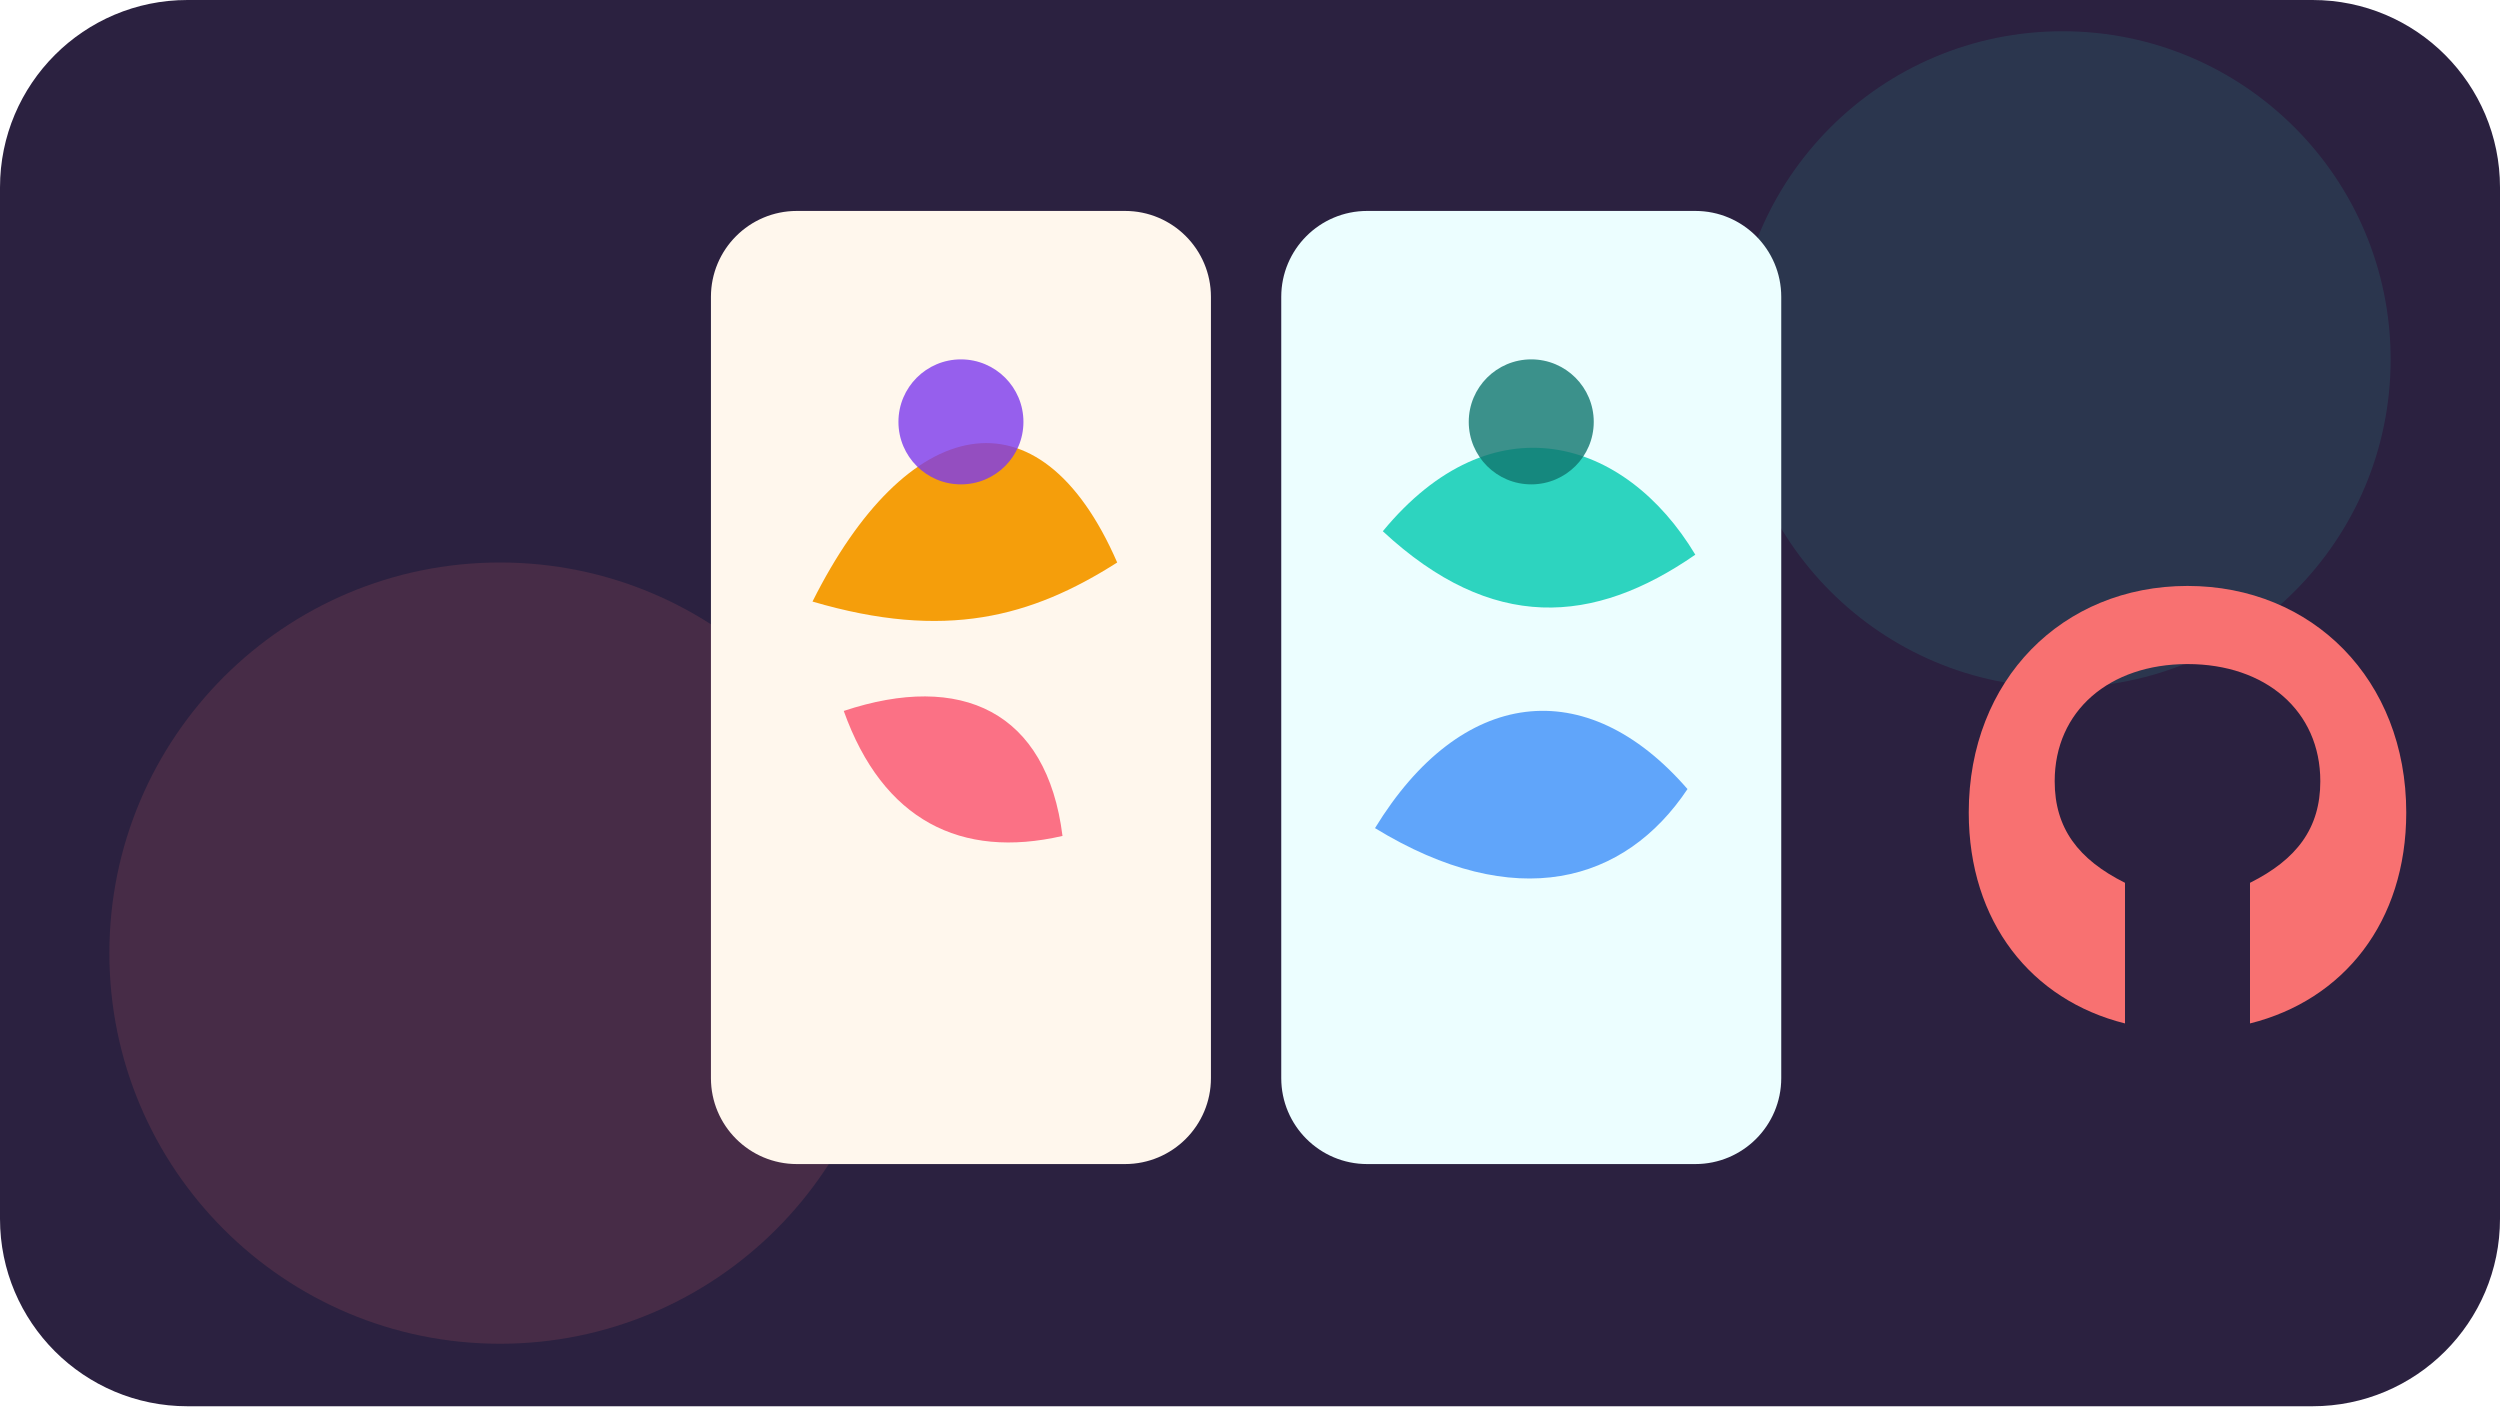
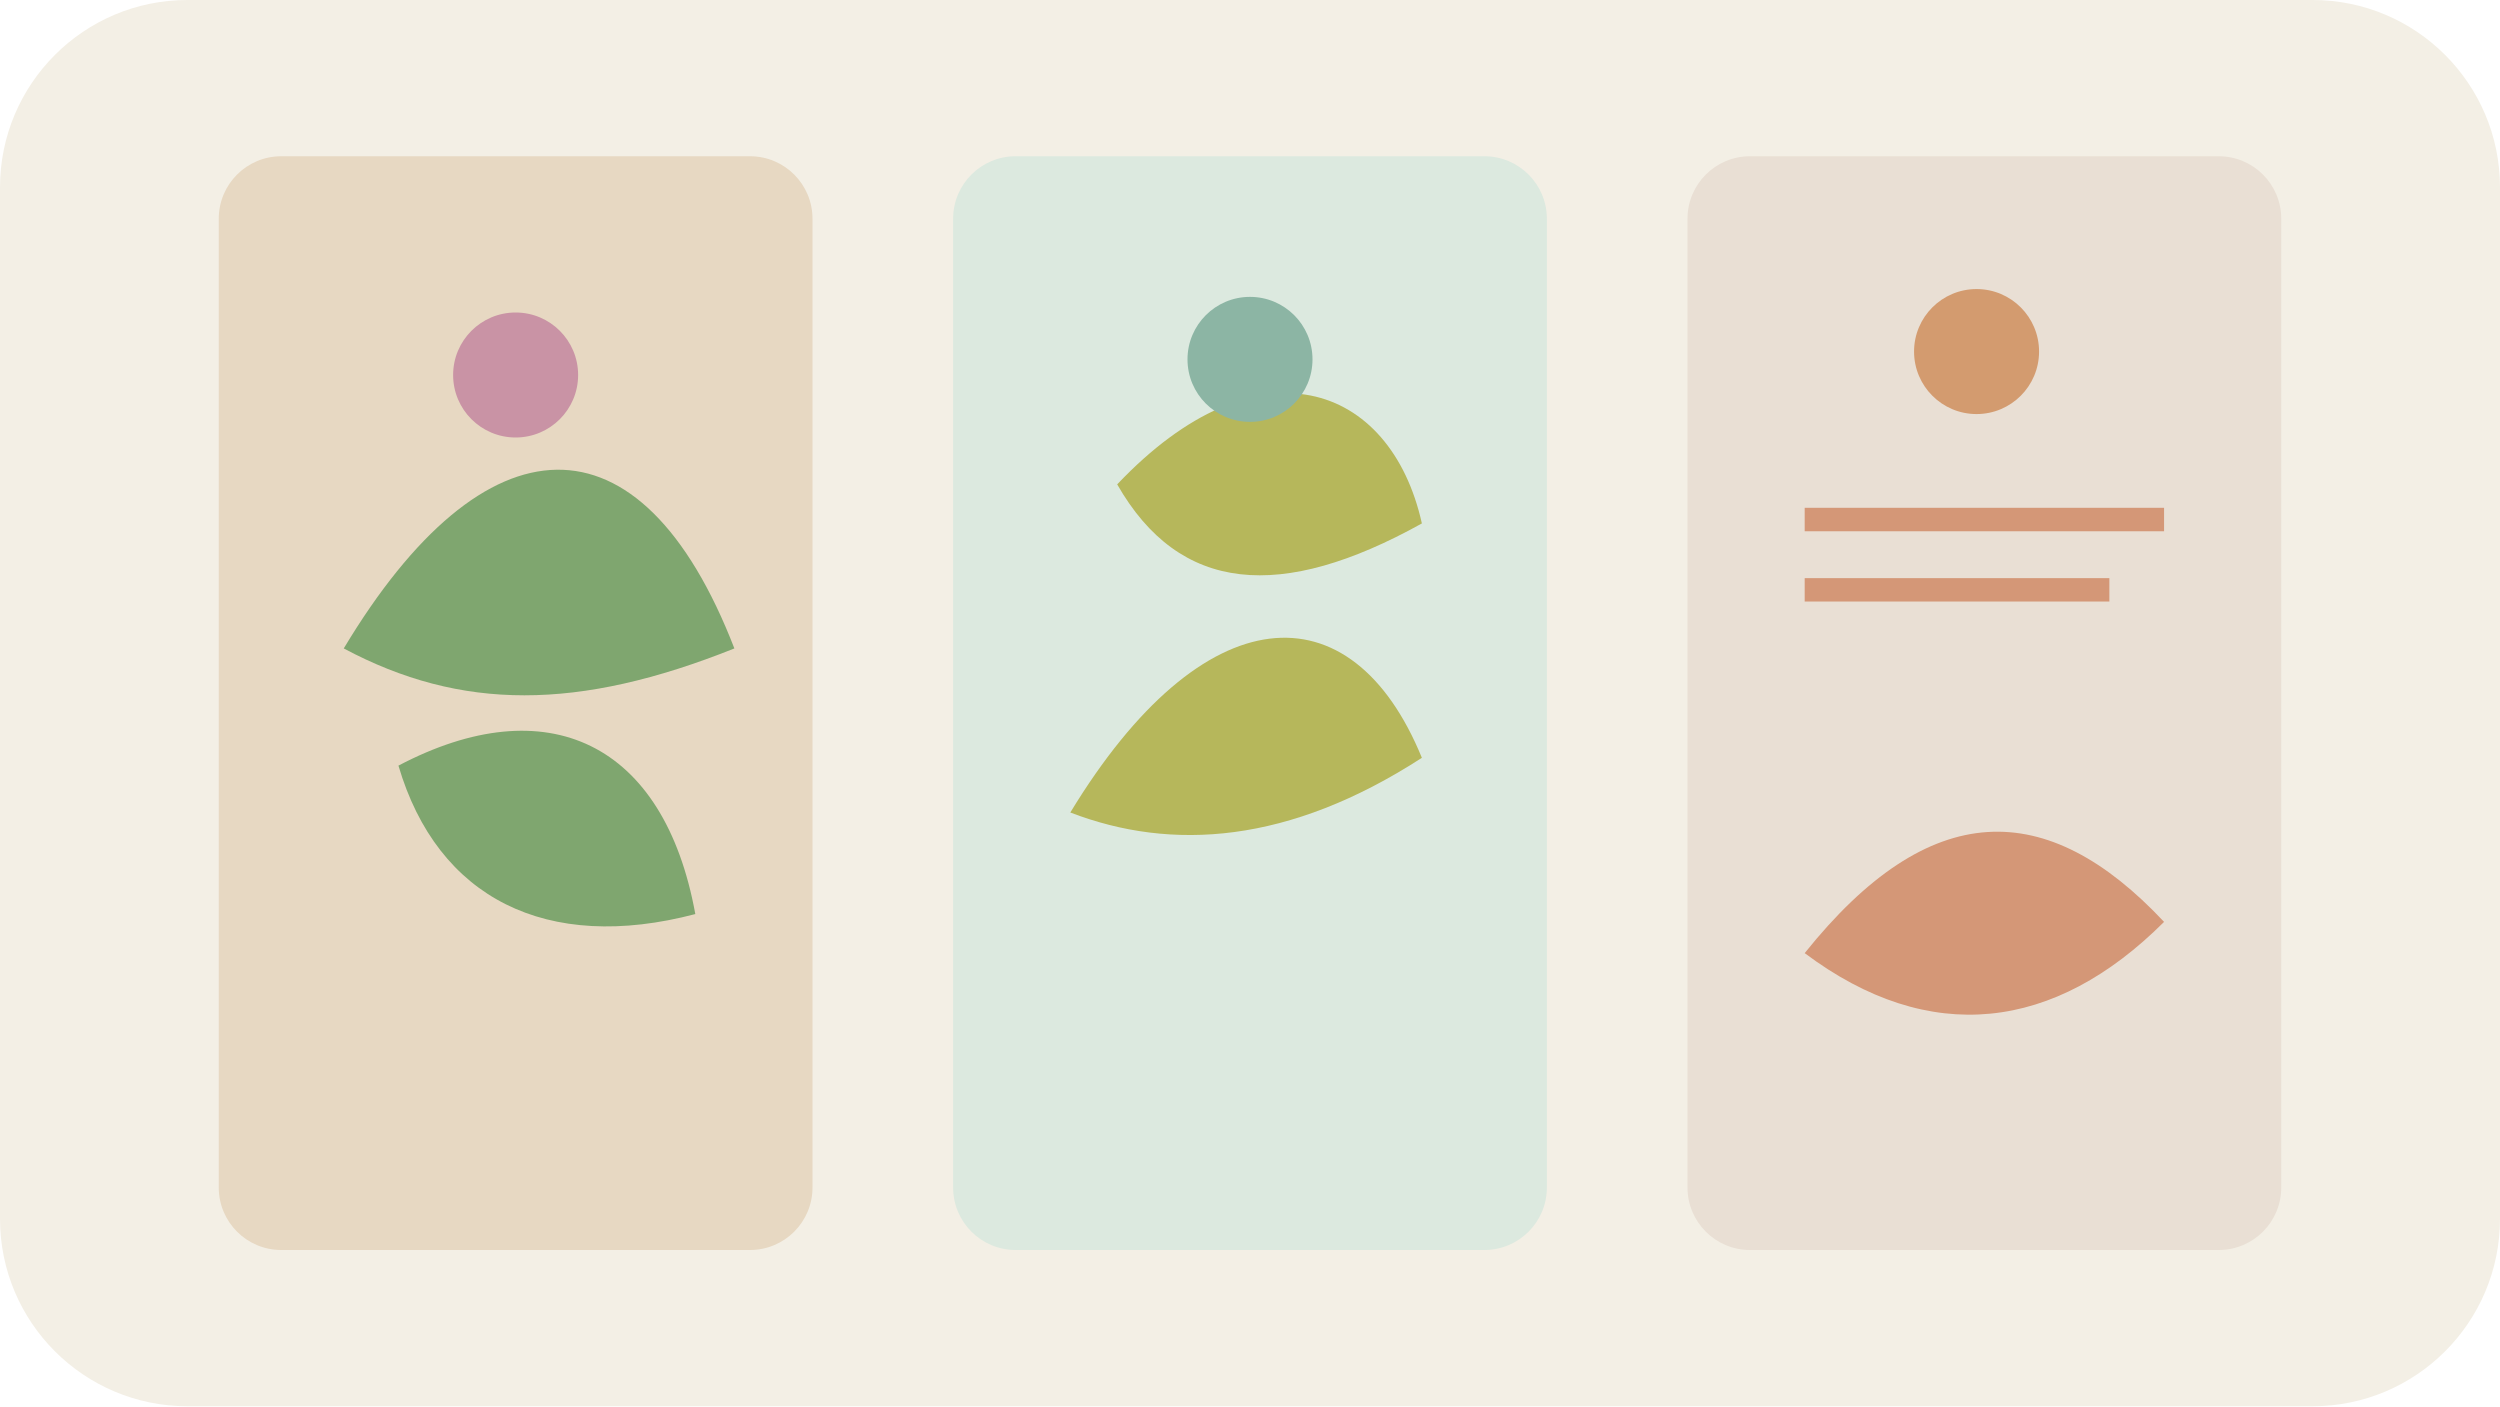
<svg xmlns="http://www.w3.org/2000/svg" viewBox="0 0 320 180">
-   <rect width="320" height="180" rx="24" fill="#2b2140" />
-   <circle cx="64" cy="122" r="50" fill="#f87171" opacity=".14" />
-   <circle cx="264" cy="46" r="42" fill="#2dd4bf" opacity=".12" />
-   <rect x="91" y="27" width="64" height="122" rx="11" fill="#fff7ed" />
-   <rect x="164" y="27" width="64" height="122" rx="11" fill="#ecfeff" />
-   <path d="M104 77c12-24 29-28 39-5-11 7-22 10-39 5Z" fill="#f59e0b" />
-   <path d="M108 91c15-5 26 0 28 16-13 3-23-2-28-16Z" fill="#fb7185" />
-   <path d="M177 68c14-17 31-12 40 3-13 9-26 10-40-3Z" fill="#2dd4bf" />
-   <path d="M176 106c11-18 27-20 40-5-8 12-22 16-40 5Z" fill="#60a5fa" />
-   <circle cx="123" cy="54" r="8" fill="#7c3aed" opacity=".8" />
-   <circle cx="196" cy="54" r="8" fill="#0f766e" opacity=".8" />
-   <path d="M252 104c0-17 12-29 28-29s28 12 28 29c0 14-8 24-20 27v-18c6-3 9-7 9-13 0-9-7-15-17-15s-17 6-17 15c0 6 3 10 9 13v18c-12-3-20-13-20-27Z" fill="#f87171" />
+   <rect width="320" height="180" rx="24" fill="#f3efe5" />
+   <rect x="28" y="20" width="76" height="140" rx="8" fill="#e7d8c2" />
+   <rect x="122" y="20" width="76" height="140" rx="8" fill="#dce9df" />
+   <rect x="216" y="20" width="76" height="140" rx="8" fill="#e9dfd4" />
+   <path d="M44 83c18-30 38-31 50 0-20 8-35 8-50 0Zm7 15c19-10 34-3 38 19-19 5-33-2-38-19Z" fill="#7fa66f" />
+   <path d="M143 62c18-19 35-13 39 5-18 10-31 9-39-5Zm-6 42c17-28 36-29 45-7-17 11-32 12-45 7Z" fill="#b6b75b" />
+   <path d="M231 65h46v3h-46Zm0 9h39v3h-39Zm0 48c16-20 31-20 46-4-14 14-30 16-46 4Z" fill="#d49777" />
+   <circle cx="66" cy="48" r="8" fill="#c993a5" />
+   <circle cx="160" cy="46" r="8" fill="#8cb5a4" />
+   <circle cx="253" cy="45" r="8" fill="#d39b6f" />
</svg>
